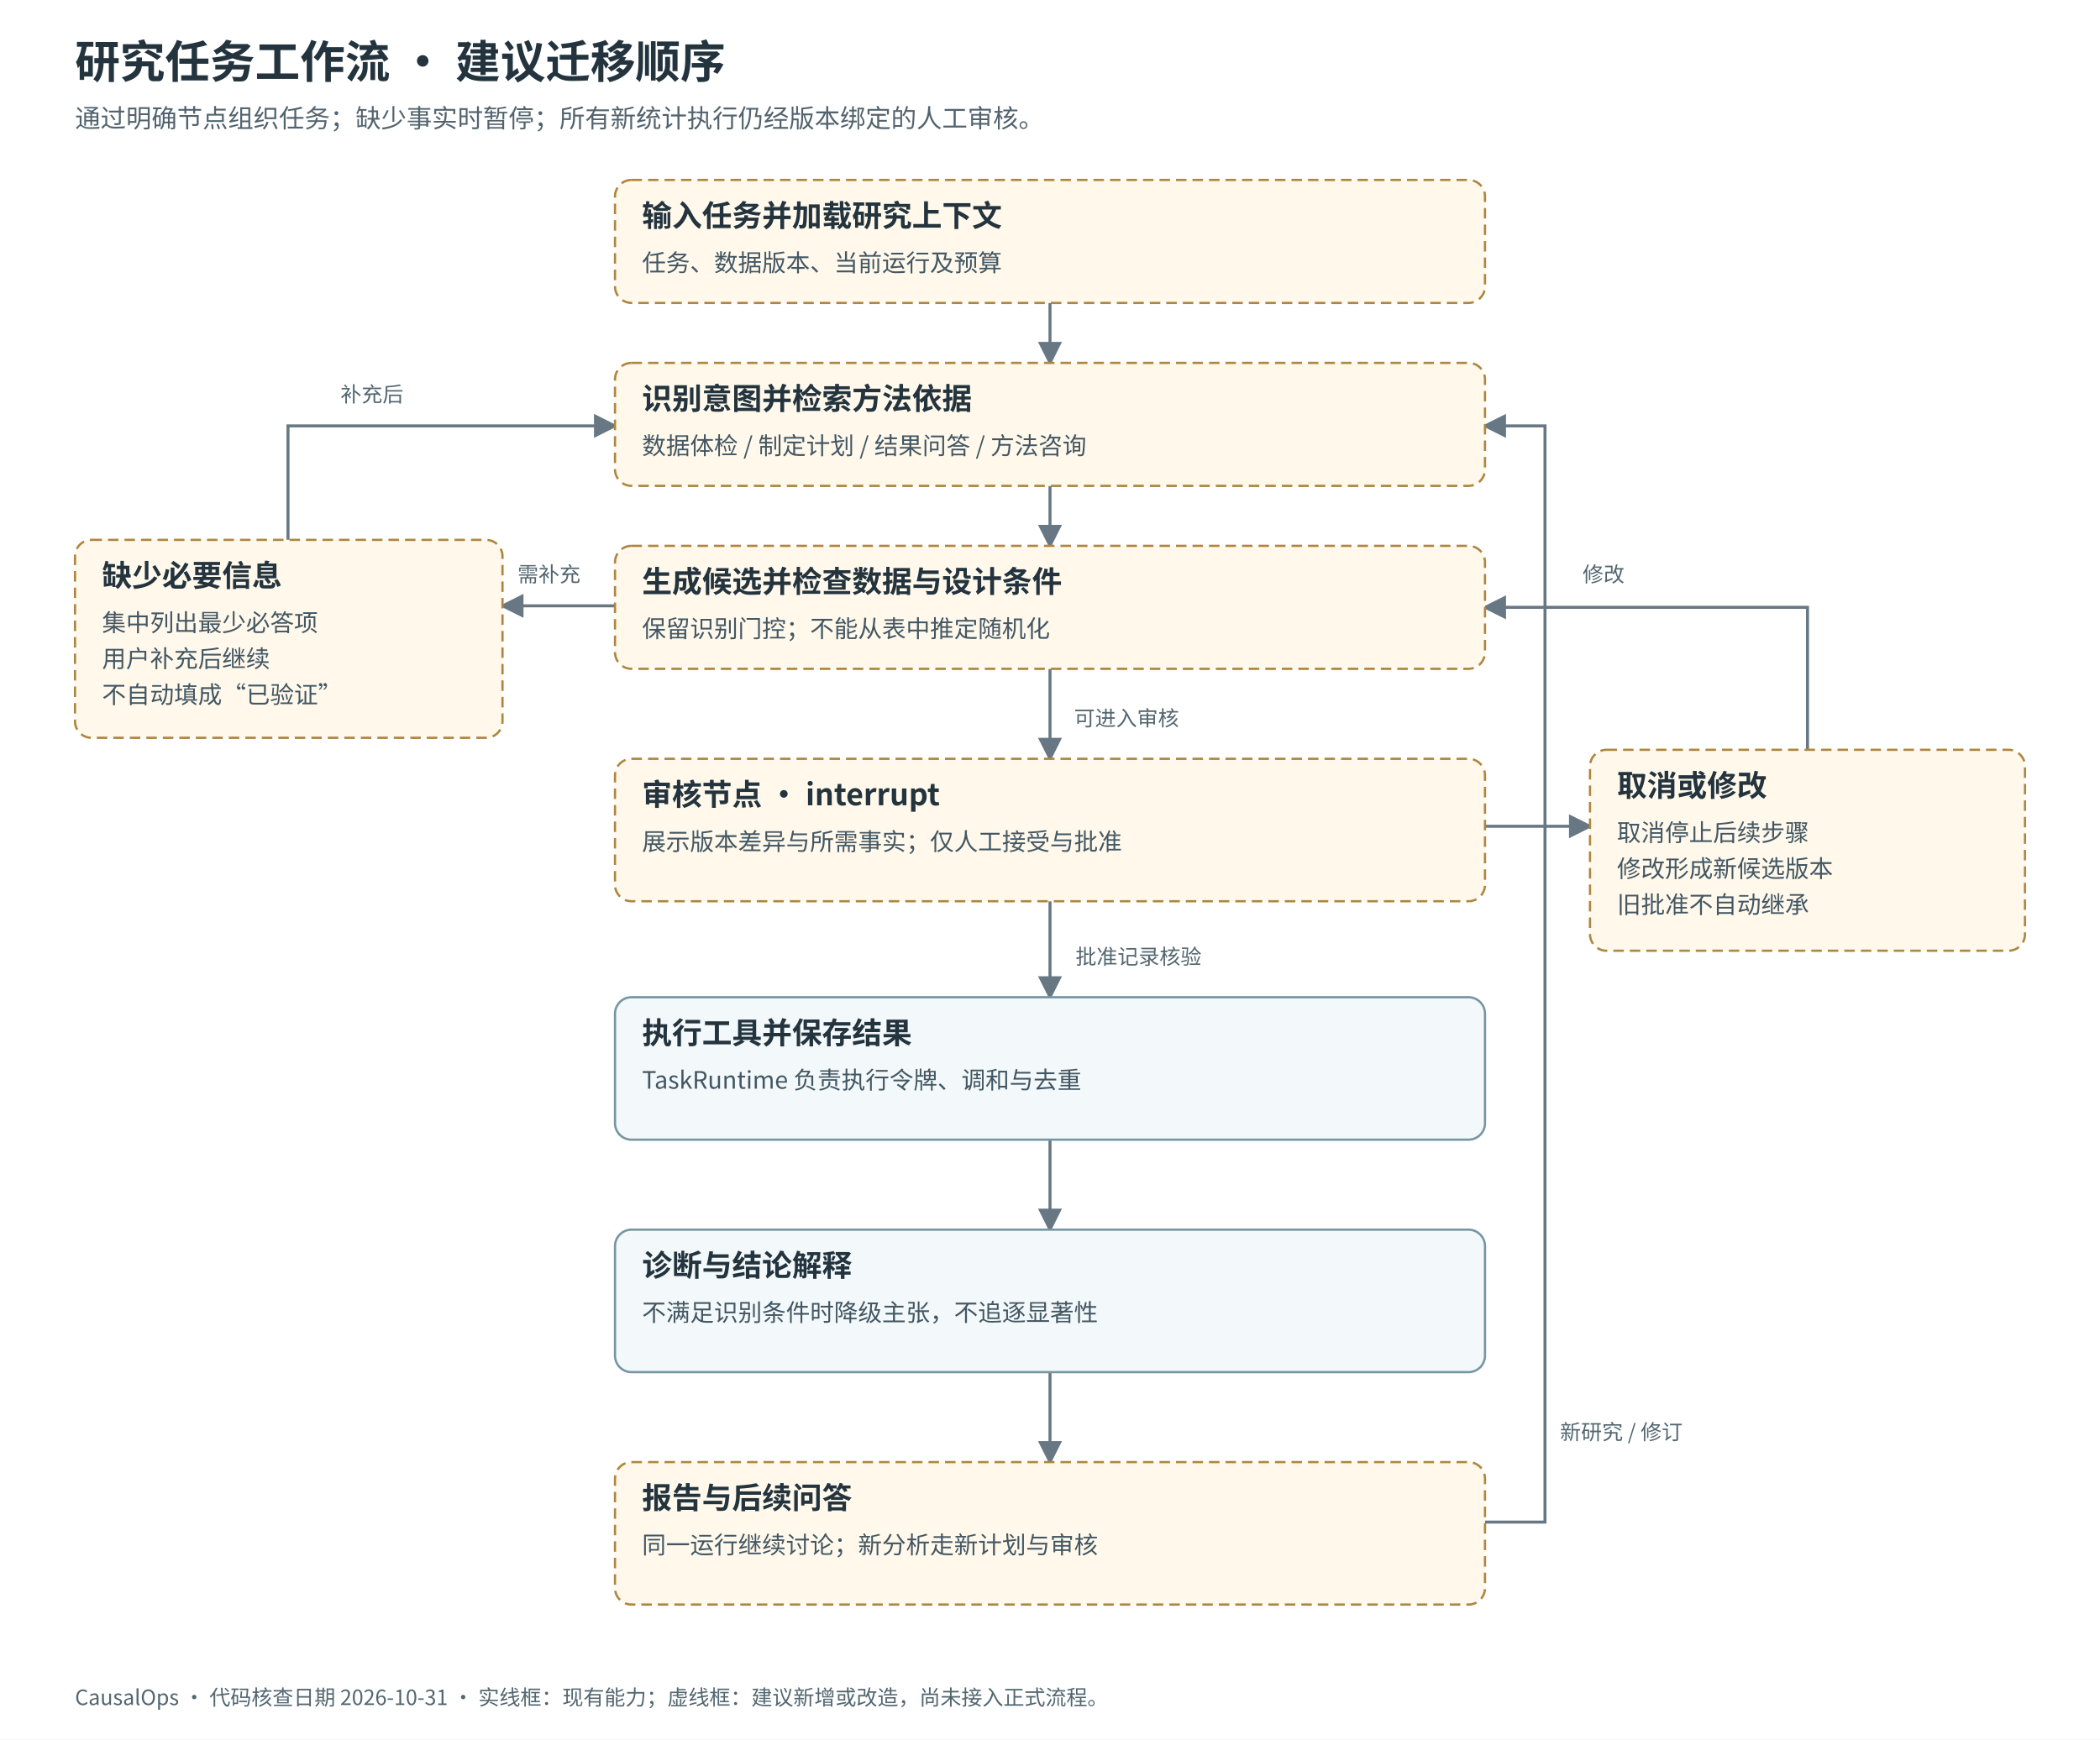
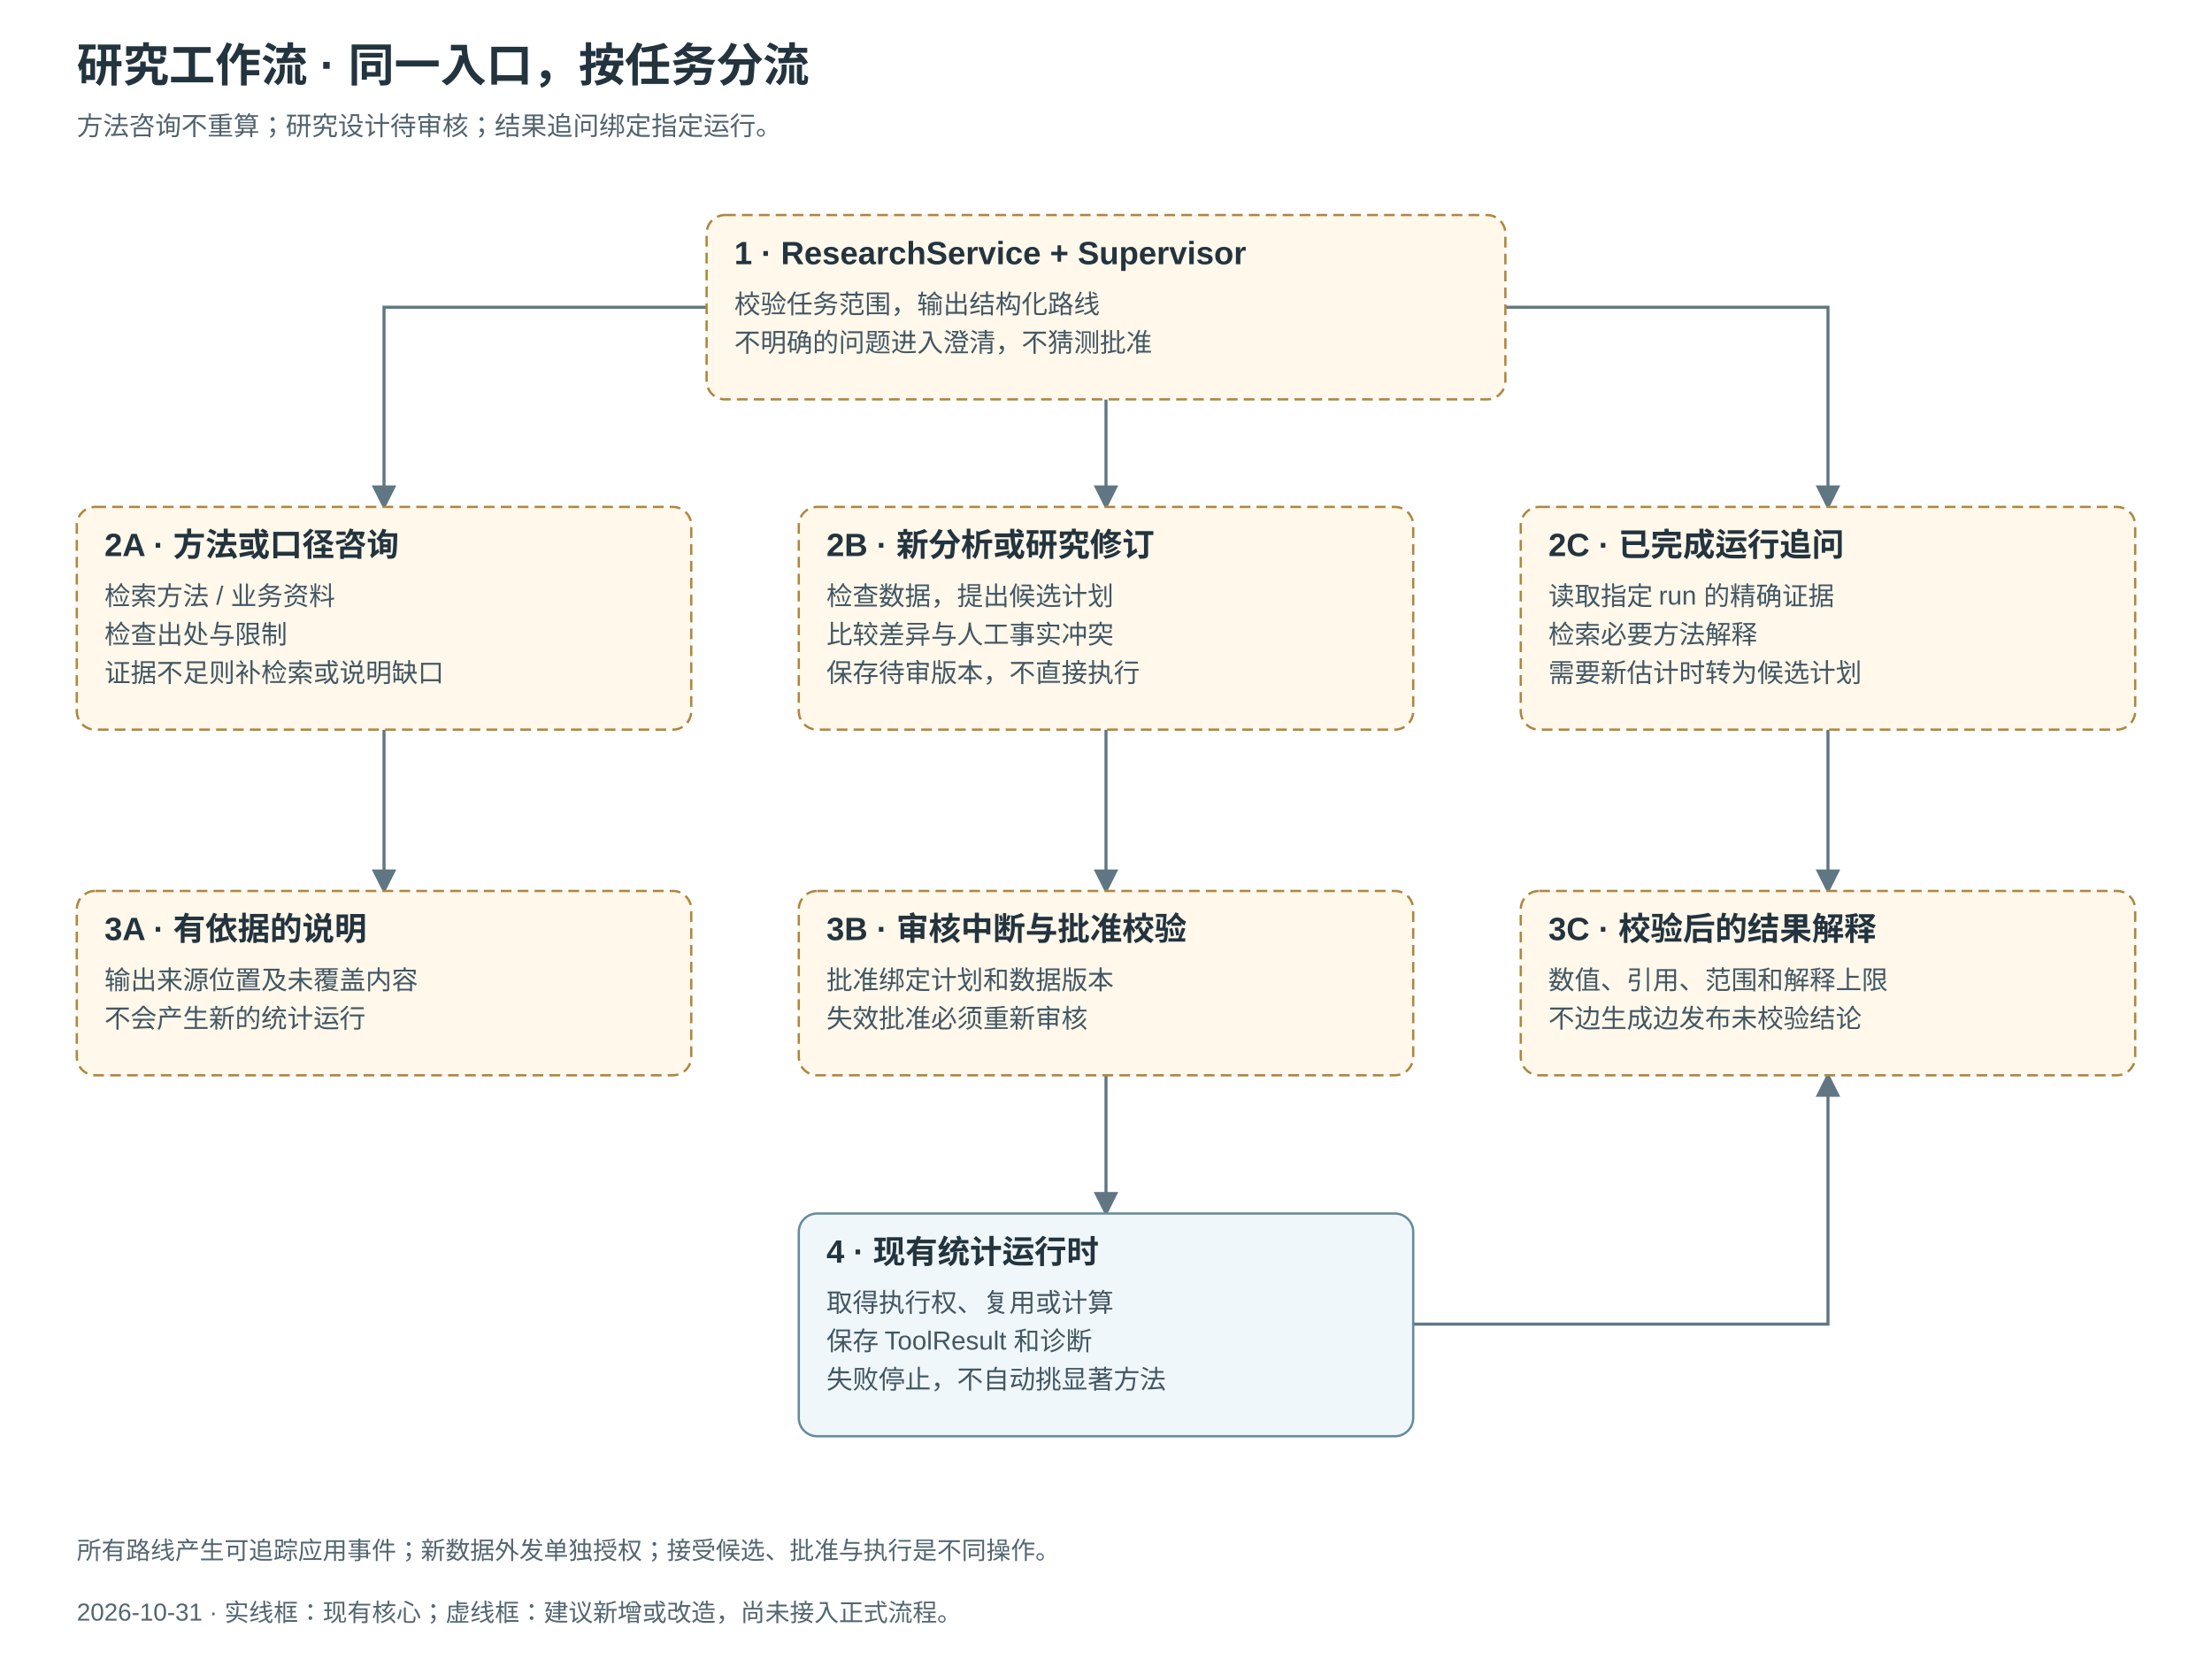
- <svg xmlns="http://www.w3.org/2000/svg" width="1400" height="1160" viewBox="0 0 1400 1160" role="img" aria-labelledby="title desc">
+ <svg xmlns="http://www.w3.org/2000/svg" width="1440" height="1080" viewBox="0 0 1440 1080" role="img" aria-labelledby="title desc">
  <defs>
    <marker id="arrow" markerWidth="8" markerHeight="8" refX="7" refY="4" orient="auto">
-       <path d="M0 0 L8 4 L0 8" fill="#677783" />
+       <path d="M0 0 L8 4 L0 8" fill="#607783" />
    </marker>
  </defs>
-   <rect width="1400" height="1160" fill="#fff" />
-   <style>text{font-family:"Microsoft YaHei","Noto Sans CJK SC",Arial,sans-serif;fill:#23343e}.heading{font-size:30px;font-weight:700}.subtitle{font-size:17px;fill:#52636e}.node{fill:#f3f8fa;stroke:#7795a3;stroke-width:1.5}.planned{fill:#fff8eb;stroke:#ae863f;stroke-width:1.5;stroke-dasharray:7 4}.title{font-size:20px;font-weight:600}.detail{font-size:16px;fill:#425763}.edge{fill:none;stroke:#677783;stroke-width:2;marker-end:url(#arrow)}.note{font-size:14px;fill:#536670}.group{fill:#fbfcfd;stroke:#d4dde2;stroke-width:1.2}</style>
-   <text x="50" y="52" class="heading">研究任务工作流 · 建议迁移顺序</text>
-   <text x="50" y="85" class="subtitle">通过明确节点组织任务；缺少事实时暂停；所有新统计执行仍经版本绑定的人工审核。</text>
-   <path class="edge" d="M700 202 V242" />
-   <path class="edge" d="M700 324 V364" />
-   <path class="edge" d="M410 404 H335" />
-   <text x="345" y="388" class="note">需补充</text>
-   <path class="edge" d="M192 360 V284 H410" />
-   <text x="227" y="268" class="note">补充后</text>
-   <path class="edge" d="M700 446 V506" />
-   <text x="716" y="484" class="note">可进入审核</text>
-   <path class="edge" d="M990 551 H1060" />
-   <path class="edge" d="M1205 500 V405 H990" />
-   <text x="1055" y="388" class="note">修改</text>
-   <path class="edge" d="M700 601 V665" />
-   <text x="717" y="643" class="note">批准记录核验</text>
-   <path class="edge" d="M700 760 V820" />
-   <path class="edge" d="M700 915 V975" />
-   <path class="edge" d="M990 1015 H1030 V284 H990" />
-   <text x="1040" y="960" class="note">新研究 / 修订</text>
-   <rect x="410" y="120" width="580" height="82" rx="11" class="planned" />
-   <text x="428" y="151" class="title">输入任务并加载研究上下文</text>
-   <text x="428" y="181" class="detail">任务、数据版本、当前运行及预算</text>
-   <rect x="410" y="242" width="580" height="82" rx="11" class="planned" />
-   <text x="428" y="273" class="title">识别意图并检索方法依据</text>
-   <text x="428" y="303" class="detail">数据体检 / 制定计划 / 结果问答 / 方法咨询</text>
-   <rect x="410" y="364" width="580" height="82" rx="11" class="planned" />
-   <text x="428" y="395" class="title">生成候选并检查数据与设计条件</text>
-   <text x="428" y="425" class="detail">保留识别门控；不能从表中推定随机化</text>
-   <rect x="50" y="360" width="285" height="132" rx="11" class="planned" />
-   <text x="68" y="391" class="title">缺少必要信息</text>
-   <text x="68" y="421" class="detail">集中列出最少必答项</text>
-   <text x="68" y="445" class="detail">用户补充后继续</text>
-   <text x="68" y="469" class="detail">不自动填成“已验证”</text>
-   <rect x="410" y="506" width="580" height="95" rx="11" class="planned" />
-   <text x="428" y="537" class="title">审核节点 · interrupt</text>
-   <text x="428" y="567" class="detail">展示版本差异与所需事实；仅人工接受与批准</text>
-   <rect x="1060" y="500" width="290" height="134" rx="11" class="planned" />
-   <text x="1078" y="531" class="title">取消或修改</text>
-   <text x="1078" y="561" class="detail">取消停止后续步骤</text>
-   <text x="1078" y="585" class="detail">修改形成新候选版本</text>
-   <text x="1078" y="609" class="detail">旧批准不自动继承</text>
-   <rect x="410" y="665" width="580" height="95" rx="11" class="node" />
-   <text x="428" y="696" class="title">执行工具并保存结果</text>
-   <text x="428" y="726" class="detail">TaskRuntime 负责执行令牌、调和与去重</text>
-   <rect x="410" y="820" width="580" height="95" rx="11" class="node" />
-   <text x="428" y="851" class="title">诊断与结论解释</text>
-   <text x="428" y="881" class="detail">不满足识别条件时降级主张，不追逐显著性</text>
-   <rect x="410" y="975" width="580" height="95" rx="11" class="planned" />
-   <text x="428" y="1006" class="title">报告与后续问答</text>
-   <text x="428" y="1036" class="detail">同一运行继续讨论；新分析走新计划与审核</text>
-   <text x="50" y="1137" class="note">CausalOps · 代码核查日期 2026-10-31 · 实线框：现有能力；虚线框：建议新增或改造，尚未接入正式流程。</text>
+   <style>text{font-family:"Microsoft YaHei",Arial,sans-serif;fill:#23343e}.heading{font-size:30px;font-weight:700}.subtitle{font-size:17px;fill:#52636e}.node{fill:#f0f7fa;stroke:#658b9d;stroke-width:1.5}.planned{fill:#fff8eb;stroke:#ae863f;stroke-width:1.5;stroke-dasharray:7 4}.title{font-size:21px;font-weight:600}.detail{font-size:17px;fill:#425763}.edge{fill:none;stroke:#607783;stroke-width:2;marker-end:url(#arrow)}.note{font-size:16px;fill:#536670}</style>
+   <rect width="1440" height="1080" fill="white" />
+   <text x="50" y="53" class="heading">研究工作流 · 同一入口，按任务分流</text>
+   <text x="50" y="88" class="subtitle">方法咨询不重算；研究设计待审核；结果追问绑定指定运行。</text>
+   <path class="edge" d="M460 200 H250 V330" />
+   <path class="edge" d="M720 260 V330" />
+   <path class="edge" d="M980 200 H1190 V330" />
+   <path class="edge" d="M250 475 V580" />
+   <path class="edge" d="M720 475 V580" />
+   <path class="edge" d="M1190 475 V580" />
+   <path class="edge" d="M720 700 V790" />
+   <path class="edge" d="M920 862 H1190 V700" />
+   <rect x="460" y="140" width="520" height="120" rx="12" class="planned" />
+   <text x="478" y="172" class="title">1 · ResearchService + Supervisor</text>
+   <text x="478" y="204" class="detail">校验任务范围，输出结构化路线</text>
+   <text x="478" y="229" class="detail">不明确的问题进入澄清，不猜测批准</text>
+   <rect x="50" y="330" width="400" height="145" rx="12" class="planned" />
+   <text x="68" y="362" class="title">2A · 方法或口径咨询</text>
+   <text x="68" y="394" class="detail">检索方法 / 业务资料</text>
+   <text x="68" y="419" class="detail">检查出处与限制</text>
+   <text x="68" y="444" class="detail">证据不足则补检索或说明缺口</text>
+   <rect x="520" y="330" width="400" height="145" rx="12" class="planned" />
+   <text x="538" y="362" class="title">2B · 新分析或研究修订</text>
+   <text x="538" y="394" class="detail">检查数据，提出候选计划</text>
+   <text x="538" y="419" class="detail">比较差异与人工事实冲突</text>
+   <text x="538" y="444" class="detail">保存待审版本，不直接执行</text>
+   <rect x="990" y="330" width="400" height="145" rx="12" class="planned" />
+   <text x="1008" y="362" class="title">2C · 已完成运行追问</text>
+   <text x="1008" y="394" class="detail">读取指定 run 的精确证据</text>
+   <text x="1008" y="419" class="detail">检索必要方法解释</text>
+   <text x="1008" y="444" class="detail">需要新估计时转为候选计划</text>
+   <rect x="50" y="580" width="400" height="120" rx="12" class="planned" />
+   <text x="68" y="612" class="title">3A · 有依据的说明</text>
+   <text x="68" y="644" class="detail">输出来源位置及未覆盖内容</text>
+   <text x="68" y="669" class="detail">不会产生新的统计运行</text>
+   <rect x="520" y="580" width="400" height="120" rx="12" class="planned" />
+   <text x="538" y="612" class="title">3B · 审核中断与批准校验</text>
+   <text x="538" y="644" class="detail">批准绑定计划和数据版本</text>
+   <text x="538" y="669" class="detail">失效批准必须重新审核</text>
+   <rect x="990" y="580" width="400" height="120" rx="12" class="planned" />
+   <text x="1008" y="612" class="title">3C · 校验后的结果解释</text>
+   <text x="1008" y="644" class="detail">数值、引用、范围和解释上限</text>
+   <text x="1008" y="669" class="detail">不边生成边发布未校验结论</text>
+   <rect x="520" y="790" width="400" height="145" rx="12" class="node" />
+   <text x="538" y="822" class="title">4 · 现有统计运行时</text>
+   <text x="538" y="854" class="detail">取得执行权、复用或计算</text>
+   <text x="538" y="879" class="detail">保存 ToolResult 和诊断</text>
+   <text x="538" y="904" class="detail">失败停止，不自动挑显著方法</text>
+   <text x="50" y="1015" class="note">所有路线产生可追踪应用事件；新数据外发单独授权；接受候选、批准与执行是不同操作。</text>
+   <text x="50" y="1055" class="note">2026-10-31 · 实线框：现有核心；虚线框：建议新增或改造，尚未接入正式流程。</text>
</svg>
